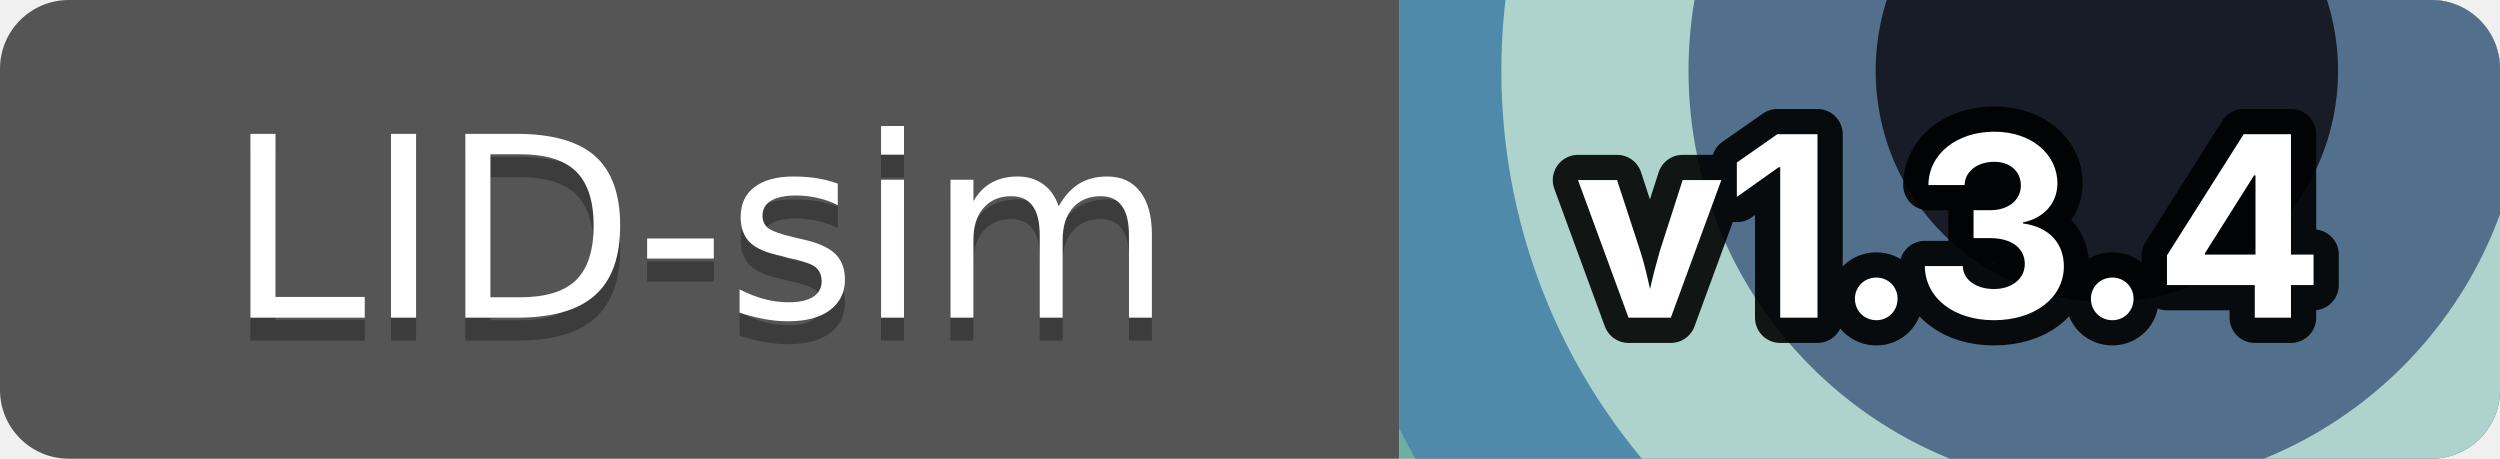
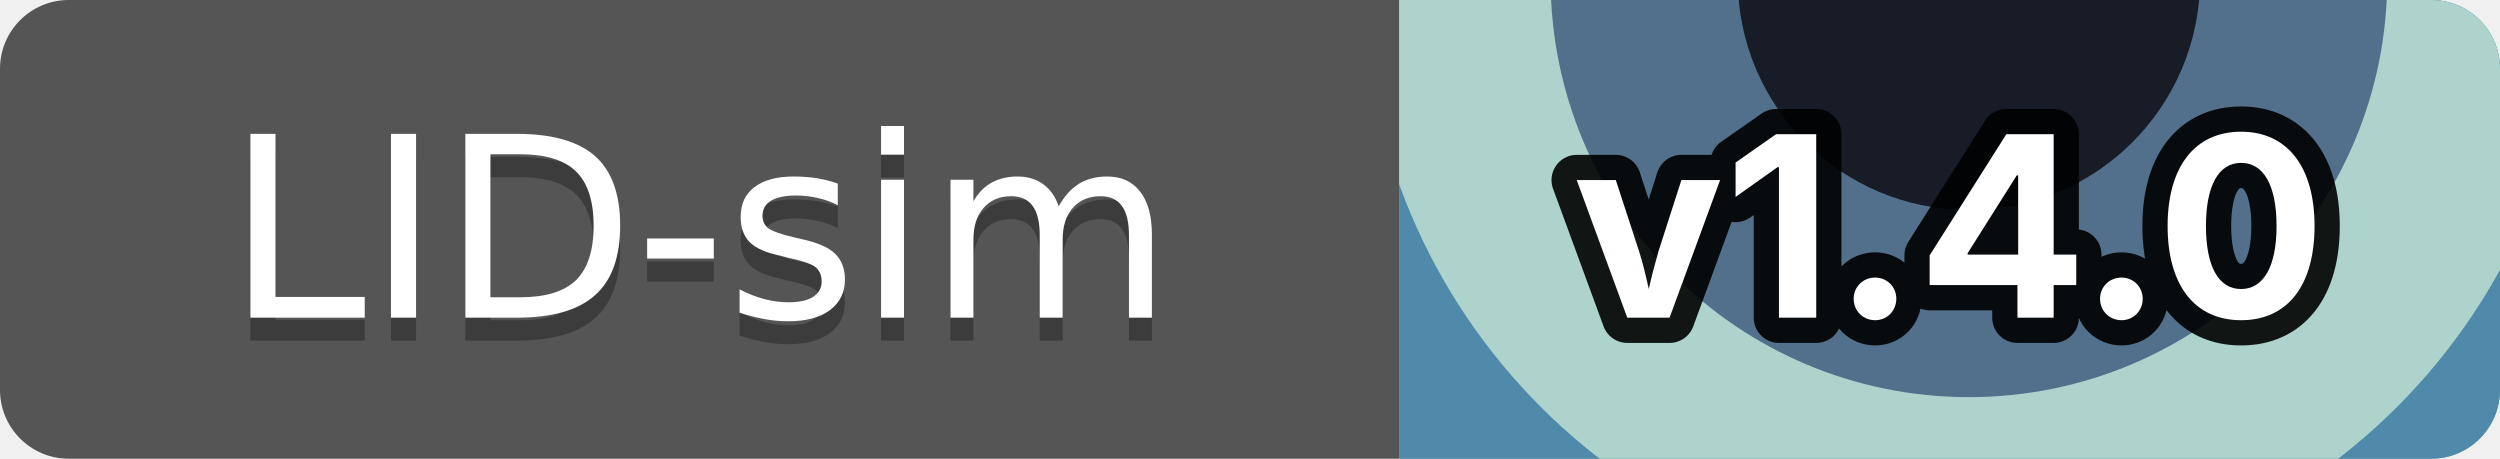
- <svg xmlns="http://www.w3.org/2000/svg" width="109" height="20" viewBox="0 0 109 20" role="img" aria-label="LID-sim: v1.3.4">
+ <svg xmlns="http://www.w3.org/2000/svg" width="109" height="20" viewBox="0 0 109 20" role="img" aria-label="LID-sim: v1.4.0">
  <defs>
-     <clipPath id="b19s9a33c">
+     <clipPath id="b1fv5vg6c">
      <rect width="109" height="20" rx="3" />
    </clipPath>
-     <clipPath id="b19s9a33v">
+     <clipPath id="b1fv5vg6v">
      <rect x="61" width="48" height="20" />
    </clipPath>
  </defs>
-   <g clip-path="url(#b19s9a33c)">
+   <g clip-path="url(#b1fv5vg6c)">
    <rect width="61" height="20" fill="#555555" />
-     <g clip-path="url(#b19s9a33v)">
+     <g clip-path="url(#b1fv5vg6v)">
      <g transform="translate(61 -14) scale(0.48)">
        <rect width="100" height="100" fill="#6ab0a3" />
-         <circle cx="64.29" cy="35.6" r="72" fill="#508aaa" />
-         <circle cx="64.29" cy="35.6" r="55" fill="#add3cc" />
-         <circle cx="64.29" cy="35.6" r="38" fill="#52708b" />
-         <circle cx="64.29" cy="35.6" r="21" fill="#171c27" />
+         <circle cx="51.76" cy="27.24" r="72" fill="#508aaa" />
+         <circle cx="51.76" cy="27.24" r="55" fill="#add3cc" />
+         <circle cx="51.76" cy="27.24" r="38" fill="#52708b" />
+         <circle cx="51.76" cy="27.24" r="21" fill="#171c27" />
      </g>
    </g>
  </g>
  <g text-anchor="middle" font-size="11" text-rendering="geometricPrecision">
    <g font-family="Verdana, Geneva, 'DejaVu Sans', sans-serif">
      <text x="30.5" y="11" dy="0.35em" fill="#010101" fill-opacity=".3" textLength="49">LID-sim</text>
      <text x="30.5" y="10" dy="0.35em" fill="#fff" textLength="49">LID-sim</text>
    </g>
-     <text x="85" y="10" dy="0.35em" font-family="Inter, 'Helvetica Neue', Arial, sans-serif" font-weight="700" fill="#ffffff" stroke="#000000" stroke-opacity="0.9" stroke-width="2.2" paint-order="stroke" stroke-linejoin="round" textLength="36">v1.3.4</text>
+     <text x="85" y="10" dy="0.35em" font-family="Inter, 'Helvetica Neue', Arial, sans-serif" font-weight="700" fill="#ffffff" stroke="#000000" stroke-opacity="0.9" stroke-width="2.2" paint-order="stroke" stroke-linejoin="round" textLength="36">v1.4.0</text>
  </g>
</svg>
